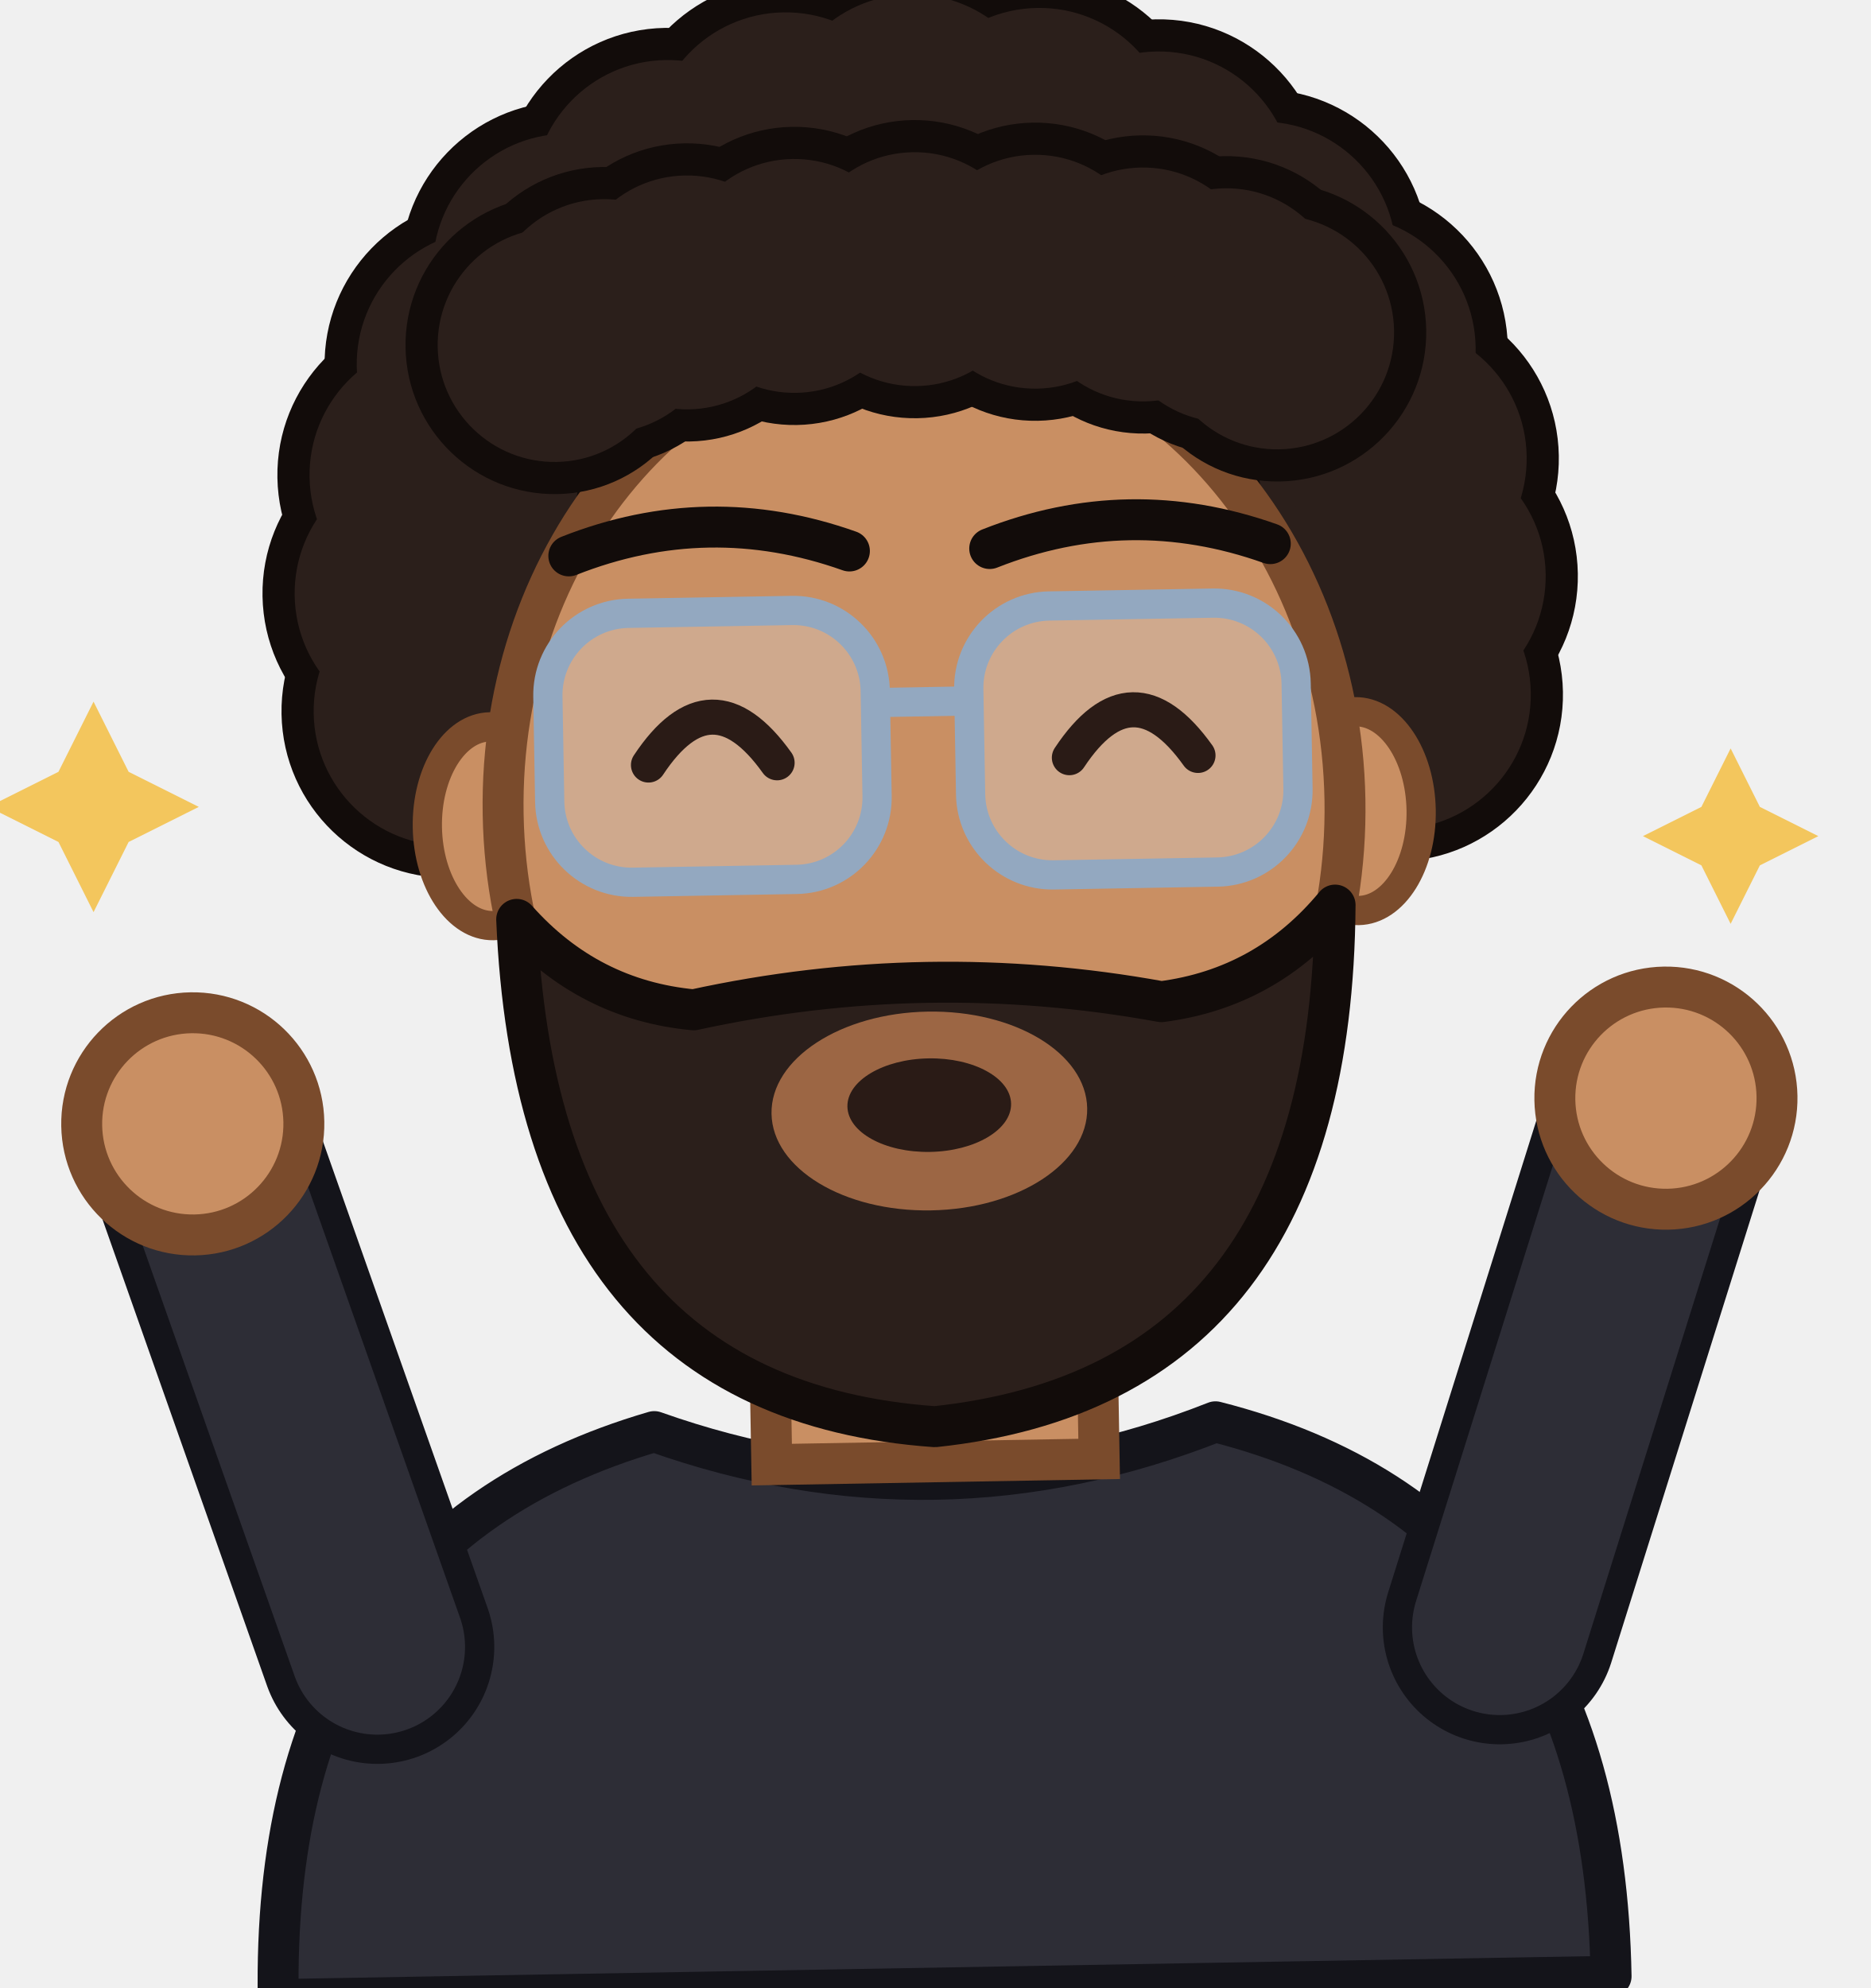
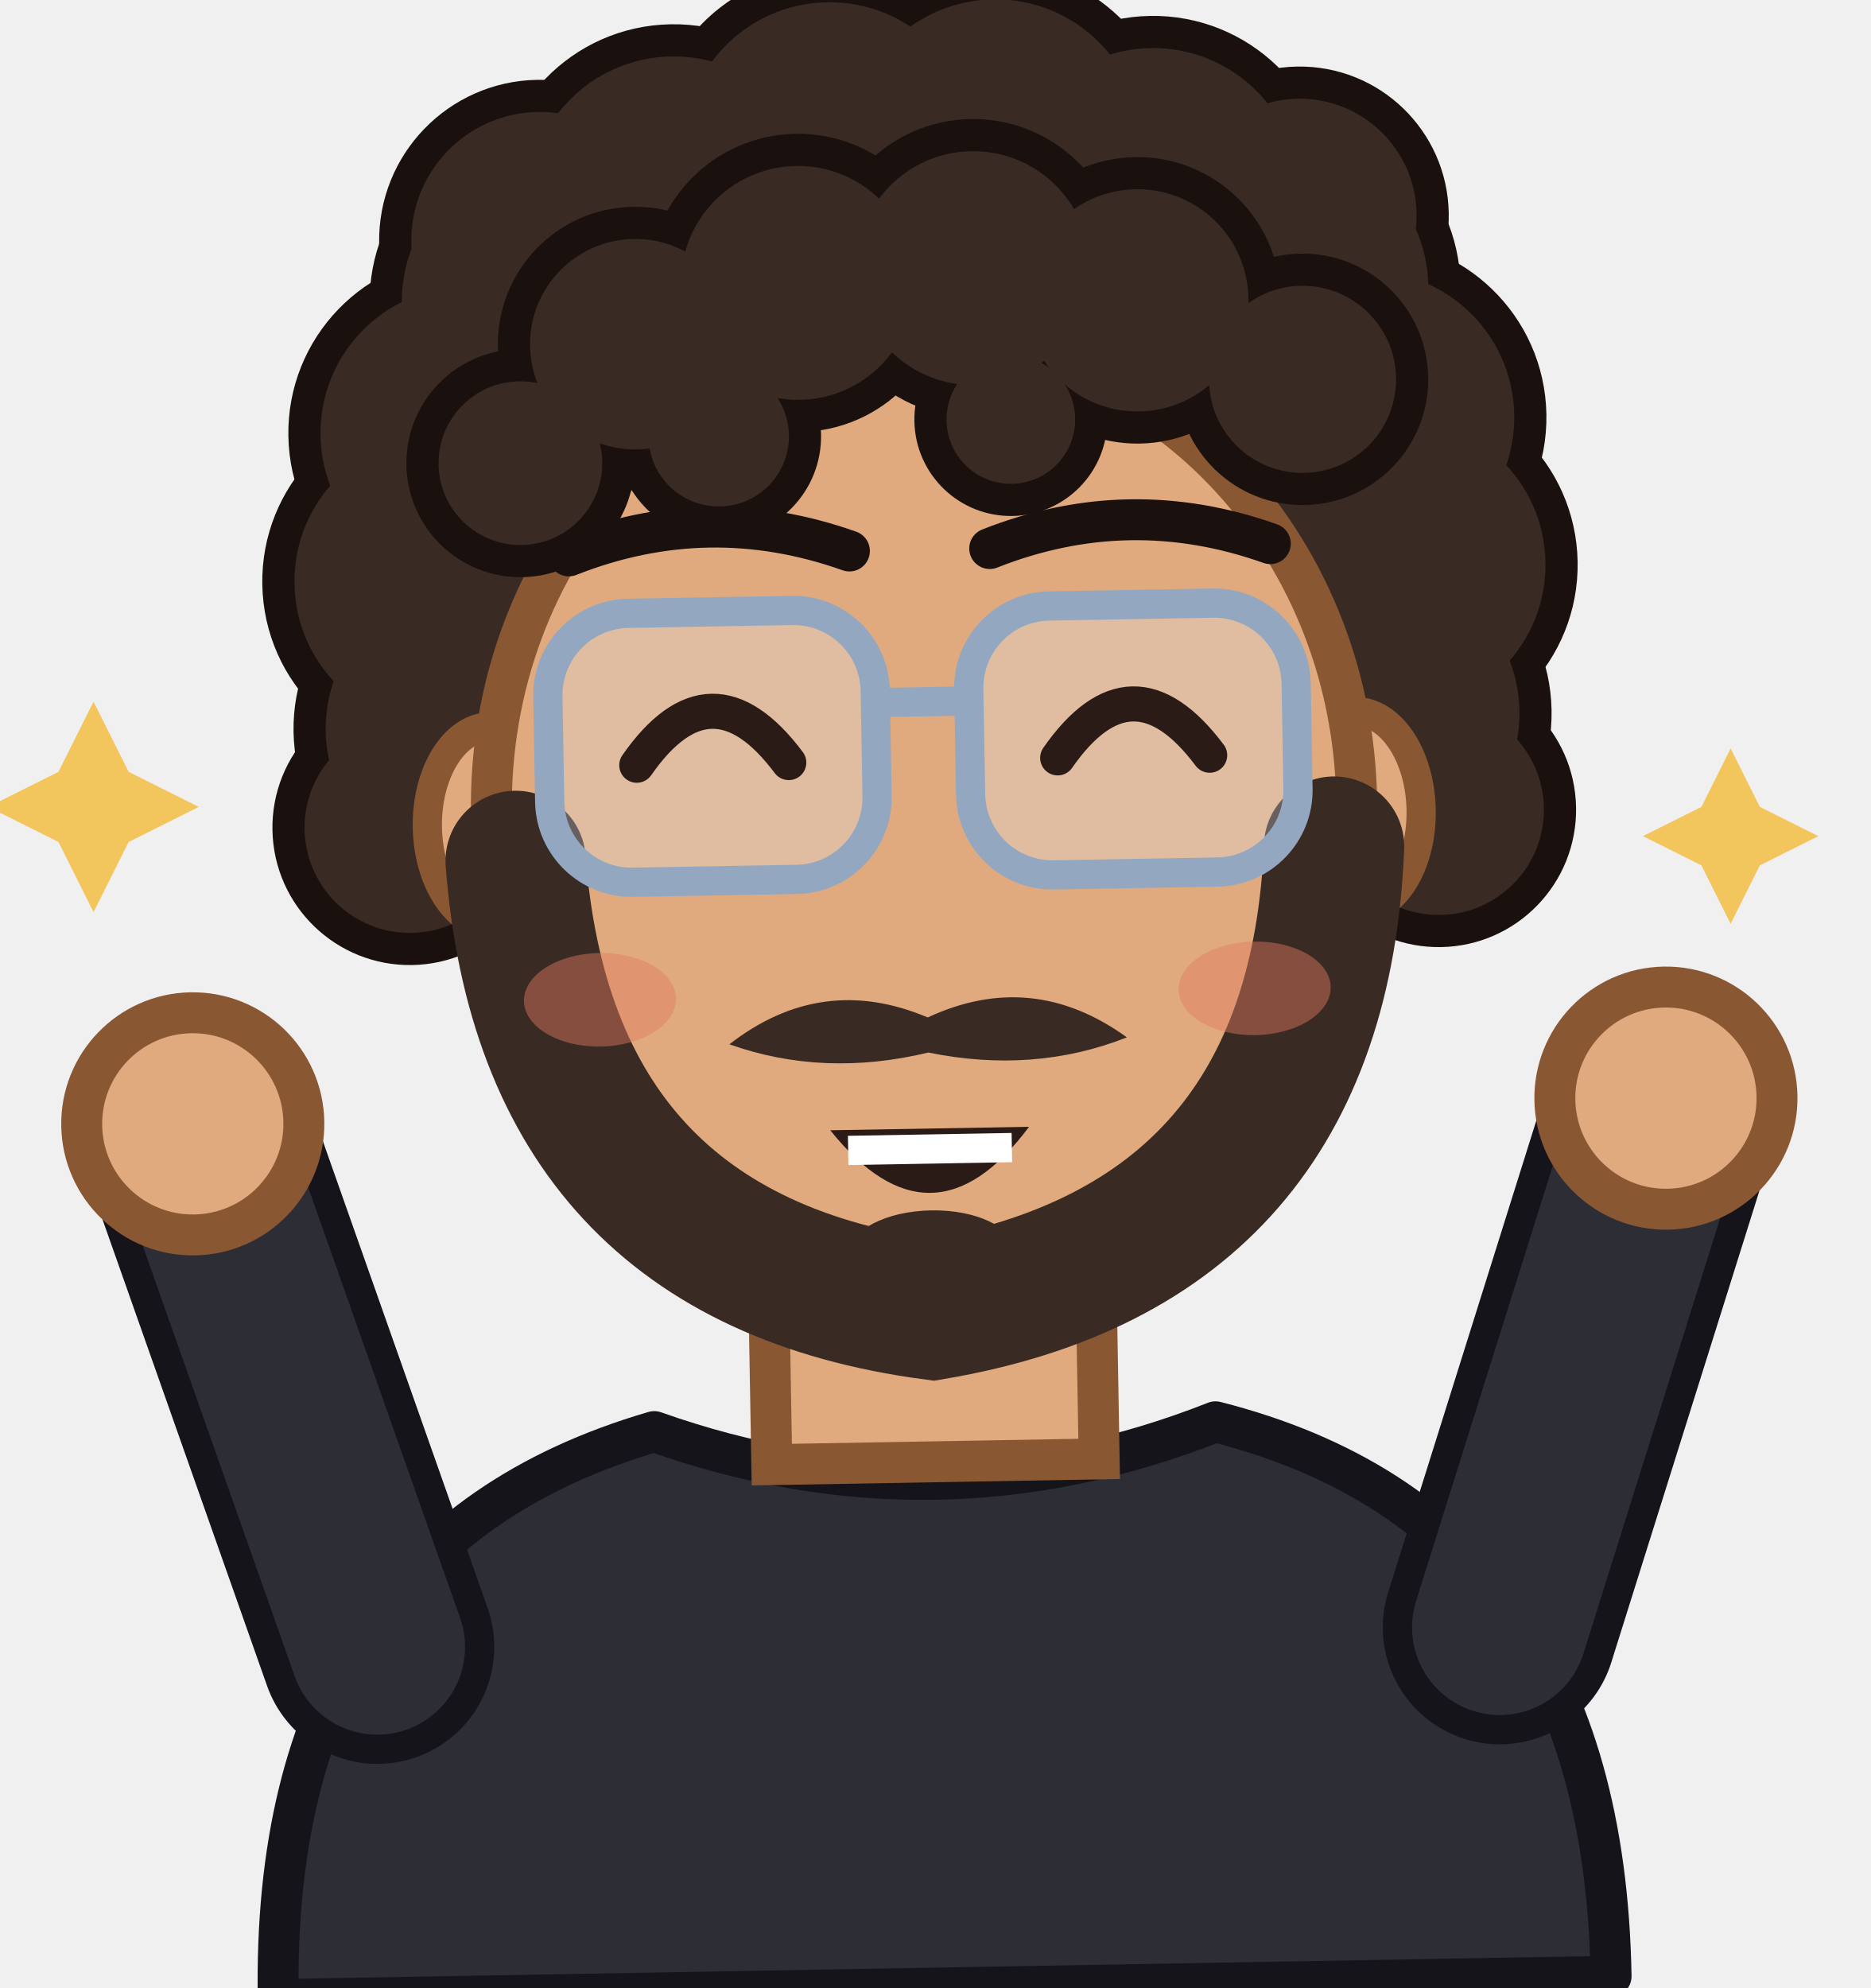
<svg xmlns="http://www.w3.org/2000/svg" viewBox="0 0 320 340" width="320" height="340">
  <g transform="rotate(-1 160 250)">
-     <circle cx="78.9" cy="120.2" r="25" fill="#2B1F1B" stroke="#120C0A" stroke-width="7" />
-     <circle cx="76.0" cy="100.0" r="25" fill="#2B1F1B" stroke="#120C0A" stroke-width="7" />
-     <circle cx="78.9" cy="79.8" r="25" fill="#2B1F1B" stroke="#120C0A" stroke-width="7" />
-     <circle cx="87.3" cy="61.0" r="25" fill="#2B1F1B" stroke="#120C0A" stroke-width="7" />
-     <circle cx="100.6" cy="44.8" r="25" fill="#2B1F1B" stroke="#120C0A" stroke-width="7" />
-     <circle cx="118.0" cy="32.5" r="25" fill="#2B1F1B" stroke="#120C0A" stroke-width="7" />
-     <circle cx="138.3" cy="24.7" r="25" fill="#2B1F1B" stroke="#120C0A" stroke-width="7" />
-     <circle cx="160.0" cy="22.0" r="25" fill="#2B1F1B" stroke="#120C0A" stroke-width="7" />
-     <circle cx="181.7" cy="24.7" r="25" fill="#2B1F1B" stroke="#120C0A" stroke-width="7" />
-     <circle cx="202.0" cy="32.5" r="25" fill="#2B1F1B" stroke="#120C0A" stroke-width="7" />
-     <circle cx="219.4" cy="44.8" r="25" fill="#2B1F1B" stroke="#120C0A" stroke-width="7" />
-     <circle cx="232.7" cy="61.0" r="25" fill="#2B1F1B" stroke="#120C0A" stroke-width="7" />
-     <circle cx="241.1" cy="79.8" r="25" fill="#2B1F1B" stroke="#120C0A" stroke-width="7" />
-     <circle cx="244.0" cy="100.0" r="25" fill="#2B1F1B" stroke="#120C0A" stroke-width="7" />
-     <circle cx="241.1" cy="120.2" r="25" fill="#2B1F1B" stroke="#120C0A" stroke-width="7" />
-     <circle cx="78.9" cy="120.2" r="23" fill="#2B1F1B" />
-     <circle cx="76.0" cy="100.0" r="23" fill="#2B1F1B" />
-     <circle cx="78.9" cy="79.8" r="23" fill="#2B1F1B" />
-     <circle cx="87.3" cy="61.0" r="23" fill="#2B1F1B" />
-     <circle cx="100.6" cy="44.8" r="23" fill="#2B1F1B" />
-     <circle cx="118.0" cy="32.5" r="23" fill="#2B1F1B" />
-     <circle cx="138.3" cy="24.7" r="23" fill="#2B1F1B" />
-     <circle cx="160.0" cy="22.0" r="23" fill="#2B1F1B" />
-     <circle cx="181.7" cy="24.7" r="23" fill="#2B1F1B" />
-     <circle cx="202.0" cy="32.5" r="23" fill="#2B1F1B" />
-     <circle cx="219.4" cy="44.8" r="23" fill="#2B1F1B" />
-     <circle cx="232.7" cy="61.0" r="23" fill="#2B1F1B" />
-     <circle cx="241.1" cy="79.8" r="23" fill="#2B1F1B" />
-     <circle cx="244.0" cy="100.0" r="23" fill="#2B1F1B" />
-     <circle cx="241.1" cy="120.2" r="23" fill="#2B1F1B" />
+     <circle cx="82.9" cy="123.3" r="27" fill="#3A2A24" stroke="#1A100D" stroke-width="7" />
+     <circle cx="78.0" cy="98.0" r="27" fill="#3A2A24" stroke="#1A100D" stroke-width="7" />
+     <circle cx="82.9" cy="72.7" r="27" fill="#3A2A24" stroke="#1A100D" stroke-width="7" />
+     <circle cx="97.2" cy="50.4" r="27" fill="#3A2A24" stroke="#1A100D" stroke-width="7" />
+     <circle cx="119.0" cy="33.9" r="27" fill="#3A2A24" stroke="#1A100D" stroke-width="7" />
+     <circle cx="145.8" cy="25.1" r="27" fill="#3A2A24" stroke="#1A100D" stroke-width="7" />
+     <circle cx="174.2" cy="25.1" r="27" fill="#3A2A24" stroke="#1A100D" stroke-width="7" />
+     <circle cx="201.0" cy="33.9" r="27" fill="#3A2A24" stroke="#1A100D" stroke-width="7" />
+     <circle cx="222.8" cy="50.4" r="27" fill="#3A2A24" stroke="#1A100D" stroke-width="7" />
+     <circle cx="237.1" cy="72.7" r="27" fill="#3A2A24" stroke="#1A100D" stroke-width="7" />
+     <circle cx="242.0" cy="98.0" r="27" fill="#3A2A24" stroke="#1A100D" stroke-width="7" />
+     <circle cx="237.1" cy="123.3" r="27" fill="#3A2A24" stroke="#1A100D" stroke-width="7" />
+     <circle cx="72.0" cy="140.0" r="20" fill="#3A2A24" stroke="#1A100D" stroke-width="7" />
+     <circle cx="248.0" cy="140.0" r="20" fill="#3A2A24" stroke="#1A100D" stroke-width="7" />
+     <circle cx="96.0" cy="40.0" r="24" fill="#3A2A24" stroke="#1A100D" stroke-width="7" />
+     <circle cx="226.0" cy="38.0" r="22" fill="#3A2A24" stroke="#1A100D" stroke-width="7" />
+     <circle cx="82.9" cy="123.3" r="25" fill="#3A2A24" />
+     <circle cx="78.0" cy="98.0" r="25" fill="#3A2A24" />
+     <circle cx="82.9" cy="72.7" r="25" fill="#3A2A24" />
+     <circle cx="97.2" cy="50.4" r="25" fill="#3A2A24" />
+     <circle cx="119.0" cy="33.9" r="25" fill="#3A2A24" />
+     <circle cx="145.8" cy="25.1" r="25" fill="#3A2A24" />
+     <circle cx="174.2" cy="25.1" r="25" fill="#3A2A24" />
+     <circle cx="201.0" cy="33.9" r="25" fill="#3A2A24" />
+     <circle cx="222.8" cy="50.4" r="25" fill="#3A2A24" />
+     <circle cx="237.1" cy="72.7" r="25" fill="#3A2A24" />
+     <circle cx="242.0" cy="98.0" r="25" fill="#3A2A24" />
+     <circle cx="237.1" cy="123.3" r="25" fill="#3A2A24" />
+     <circle cx="72.0" cy="140.0" r="18" fill="#3A2A24" />
+     <circle cx="248.0" cy="140.0" r="18" fill="#3A2A24" />
+     <circle cx="96.0" cy="40.0" r="22" fill="#3A2A24" />
+     <circle cx="226.0" cy="38.0" r="20" fill="#3A2A24" />
    <path d="M46 340 Q46 262 112 244 Q160 262 208 244 Q274 262 274 340 Z" fill="#2D2D36" stroke="#14141A" stroke-width="7" stroke-linejoin="round" />
-     <rect x="132" y="210" width="56" height="40" fill="#C98F63" stroke="#7A4B2C" stroke-width="7" />
-     <ellipse cx="86" cy="140" rx="11" ry="17" fill="#C98F63" stroke="#7A4B2C" stroke-width="5" />
-     <ellipse cx="234" cy="140" rx="11" ry="17" fill="#C98F63" stroke="#7A4B2C" stroke-width="5" />
-     <ellipse cx="160" cy="138" rx="72" ry="82" fill="#C98F63" stroke="#7A4B2C" stroke-width="7" />
-     <path d="M90 156 Q92 238 160 244 Q228 238 230 156 Q218 170 200 172 Q160 164 120 172 Q102 170 90 156 Z" fill="#2B1F1B" stroke="#120C0A" stroke-width="7" stroke-linejoin="round" />
-     <ellipse cx="160" cy="190" rx="27" ry="17" fill="#9C6644" />
+     <rect x="132" y="210" width="56" height="40" fill="#E0AA7E" stroke="#8A5733" stroke-width="7" />
+     <ellipse cx="86" cy="140" rx="11" ry="17" fill="#E0AA7E" stroke="#8A5733" stroke-width="5" />
+     <ellipse cx="234" cy="140" rx="11" ry="17" fill="#E0AA7E" stroke="#8A5733" stroke-width="5" />
+     <ellipse cx="160" cy="138" rx="74" ry="80" fill="#E0AA7E" stroke="#8A5733" stroke-width="7" />
+     <path d="M90 146 Q94 214 160 224 Q226 214 230 146" fill="none" stroke="#3A2A24" stroke-width="24" stroke-linecap="round" />
+     <path d="M126 178 Q142 166 160 174 Q178 166 194 178 Q178 184 160 180 Q142 184 126 178 Z" fill="#3A2A24" />
+     <ellipse cx="160" cy="214" rx="14" ry="7" fill="#3A2A24" />
+     <ellipse cx="104" cy="170" rx="13" ry="8" fill="#E0795F" opacity=".45" />
+     <ellipse cx="216" cy="170" rx="13" ry="8" fill="#E0795F" opacity=".45" />
    <rect x="96" y="104" width="56" height="46" rx="14" fill="#DDEBFA" fill-opacity=".28" stroke="#93A8C0" stroke-width="5" />
    <rect x="168" y="104" width="56" height="46" rx="14" fill="#DDEBFA" fill-opacity=".28" stroke="#93A8C0" stroke-width="5" />
    <path d="M152 120 H168" stroke="#93A8C0" stroke-width="5" />
-     <path d="M113 130 Q124 114 135 130" fill="none" stroke="#2A1B16" stroke-width="6" stroke-linecap="round" />
-     <path d="M185 130 Q196 114 207 130" fill="none" stroke="#2A1B16" stroke-width="6" stroke-linecap="round" />
-     <path d="M100 94 Q124 85 148 94" fill="none" stroke="#120C0A" stroke-width="7" stroke-linecap="round" />
-     <path d="M172 94 Q196 85 220 94" fill="none" stroke="#120C0A" stroke-width="7" stroke-linecap="round" />
-     <ellipse cx="160" cy="189" rx="14" ry="8" fill="#2A1B16" />
-     <circle cx="98.2" cy="57.9" r="22" fill="#2B1F1B" stroke="#120C0A" stroke-width="7" />
-     <circle cx="106.8" cy="53.1" r="22" fill="#2B1F1B" stroke="#120C0A" stroke-width="7" />
-     <circle cx="121.0" cy="49.3" r="22" fill="#2B1F1B" stroke="#120C0A" stroke-width="7" />
-     <circle cx="139.4" cy="46.8" r="22" fill="#2B1F1B" stroke="#120C0A" stroke-width="7" />
-     <circle cx="160.0" cy="46.0" r="22" fill="#2B1F1B" stroke="#120C0A" stroke-width="7" />
-     <circle cx="180.6" cy="46.8" r="22" fill="#2B1F1B" stroke="#120C0A" stroke-width="7" />
-     <circle cx="199.0" cy="49.3" r="22" fill="#2B1F1B" stroke="#120C0A" stroke-width="7" />
-     <circle cx="213.2" cy="53.1" r="22" fill="#2B1F1B" stroke="#120C0A" stroke-width="7" />
-     <circle cx="221.8" cy="57.9" r="22" fill="#2B1F1B" stroke="#120C0A" stroke-width="7" />
-     <circle cx="98.2" cy="57.9" r="20" fill="#2B1F1B" />
-     <circle cx="106.8" cy="53.1" r="20" fill="#2B1F1B" />
-     <circle cx="121.0" cy="49.3" r="20" fill="#2B1F1B" />
-     <circle cx="139.4" cy="46.8" r="20" fill="#2B1F1B" />
-     <circle cx="160.0" cy="46.0" r="20" fill="#2B1F1B" />
-     <circle cx="180.6" cy="46.8" r="20" fill="#2B1F1B" />
-     <circle cx="199.0" cy="49.3" r="20" fill="#2B1F1B" />
-     <circle cx="213.2" cy="53.1" r="20" fill="#2B1F1B" />
-     <circle cx="221.8" cy="57.9" r="20" fill="#2B1F1B" />
+     <path d="M111 130 Q124 112 137 130" fill="none" stroke="#2A1B16" stroke-width="6" stroke-linecap="round" />
+     <path d="M183 130 Q196 112 209 130" fill="none" stroke="#2A1B16" stroke-width="6" stroke-linecap="round" />
+     <path d="M100 94 Q124 85 148 94" fill="none" stroke="#1A100D" stroke-width="7" stroke-linecap="round" />
+     <path d="M172 94 Q196 85 220 94" fill="none" stroke="#1A100D" stroke-width="7" stroke-linecap="round" />
+     <path d="M143 193 Q160 215 177 193 Z" fill="#2A1B16" />
+     <path d="M146 194 H174 V199 H146 Z" fill="#fff" />
+     <circle cx="112.0" cy="58.0" r="20" fill="#3A2A24" stroke="#1A100D" stroke-width="7" />
+     <circle cx="140.0" cy="48.0" r="22" fill="#3A2A24" stroke="#1A100D" stroke-width="7" />
+     <circle cx="170.0" cy="46.0" r="22" fill="#3A2A24" stroke="#1A100D" stroke-width="7" />
+     <circle cx="198.0" cy="52.0" r="21" fill="#3A2A24" stroke="#1A100D" stroke-width="7" />
+     <circle cx="226.0" cy="66.0" r="18" fill="#3A2A24" stroke="#1A100D" stroke-width="7" />
+     <circle cx="92.0" cy="78.0" r="16" fill="#3A2A24" stroke="#1A100D" stroke-width="7" />
+     <circle cx="126.0" cy="74.0" r="14" fill="#3A2A24" stroke="#1A100D" stroke-width="7" />
+     <circle cx="176.0" cy="72.0" r="13" fill="#3A2A24" stroke="#1A100D" stroke-width="7" />
+     <circle cx="112.0" cy="58.0" r="18" fill="#3A2A24" />
+     <circle cx="140.0" cy="48.0" r="20" fill="#3A2A24" />
+     <circle cx="170.0" cy="46.0" r="20" fill="#3A2A24" />
+     <circle cx="198.0" cy="52.0" r="19" fill="#3A2A24" />
+     <circle cx="226.0" cy="66.0" r="16" fill="#3A2A24" />
+     <circle cx="92.0" cy="78.0" r="14" fill="#3A2A24" />
+     <circle cx="126.0" cy="74.0" r="12" fill="#3A2A24" />
+     <circle cx="176.0" cy="72.0" r="11" fill="#3A2A24" />
    <path d="M64 280 L34 190" stroke="#14141A" stroke-width="40" stroke-linecap="round" />
    <path d="M64 280 L34 190" stroke="#2D2D36" stroke-width="30" stroke-linecap="round" />
-     <circle cx="34" cy="190" r="19" fill="#C98F63" stroke="#7A4B2C" stroke-width="7" />
+     <circle cx="34" cy="190" r="19" fill="#E0AA7E" stroke="#8A5733" stroke-width="7" />
    <path d="M256 280 L286 190" stroke="#14141A" stroke-width="40" stroke-linecap="round" />
    <path d="M256 280 L286 190" stroke="#2D2D36" stroke-width="30" stroke-linecap="round" />
-     <circle cx="286" cy="190" r="19" fill="#C98F63" stroke="#7A4B2C" stroke-width="7" />
+     <circle cx="286" cy="190" r="19" fill="#E0AA7E" stroke="#8A5733" stroke-width="7" />
  </g>
  <g fill="#F3C65D">
    <path d="M16 120 l6 12 12 6 -12 6 -6 12 -6 -12 -12 -6 12 -6z" />
    <path d="M296 128 l5 10 10 5 -10 5 -5 10 -5 -10 -10 -5 10 -5z" />
  </g>
</svg>
